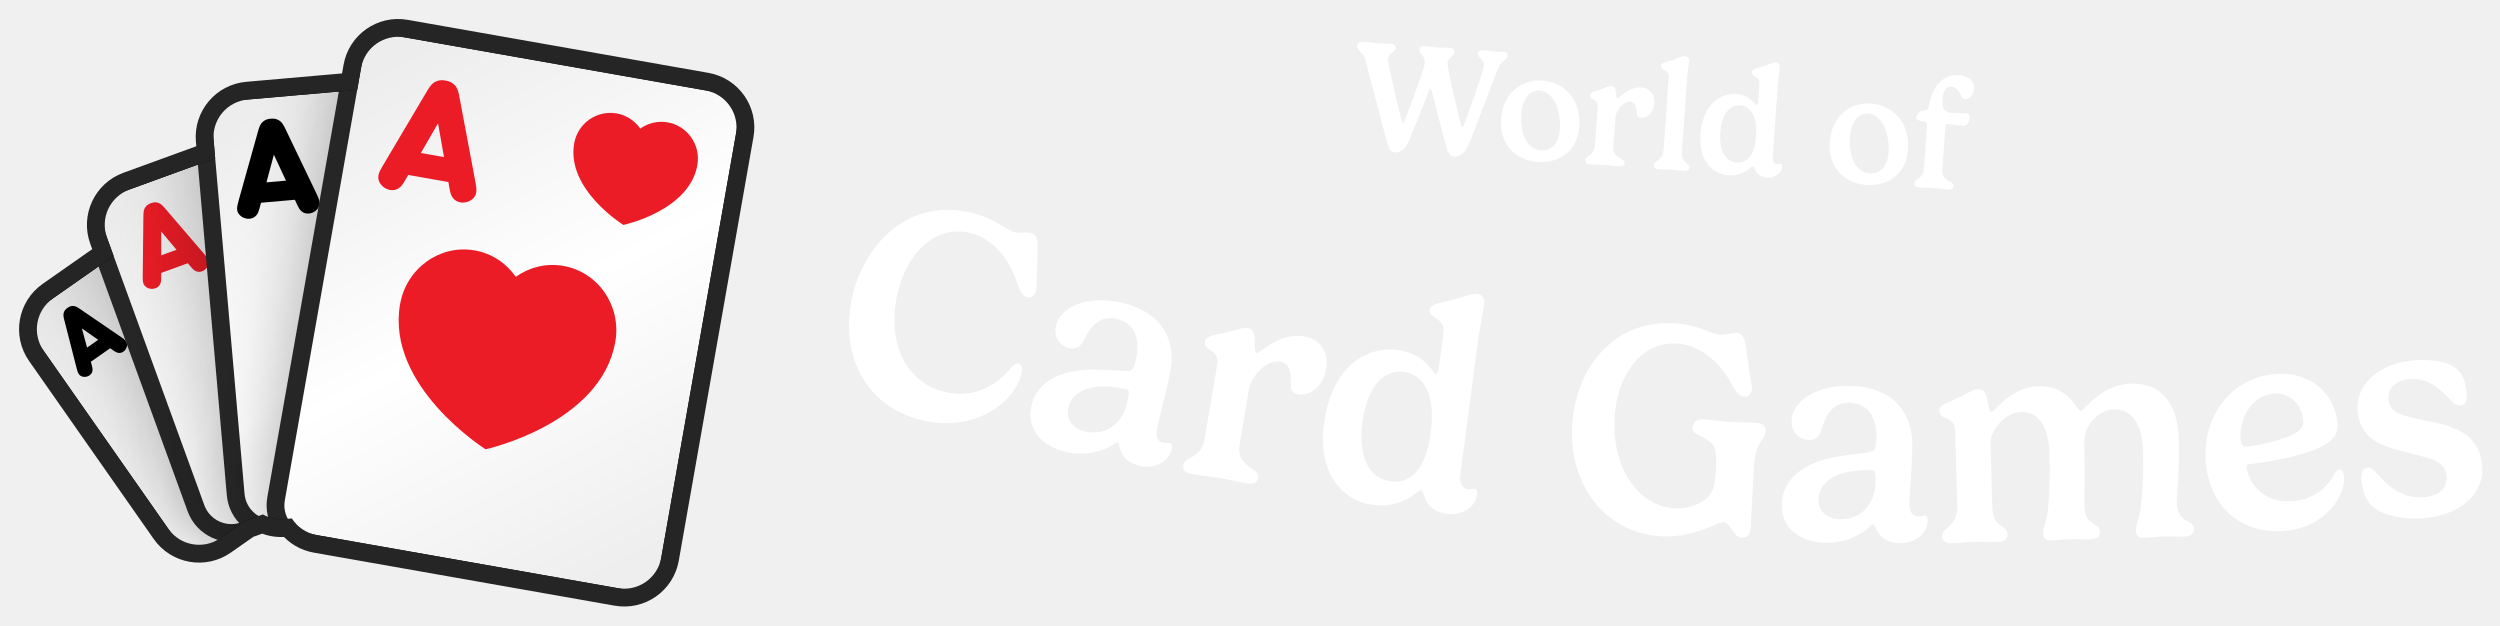
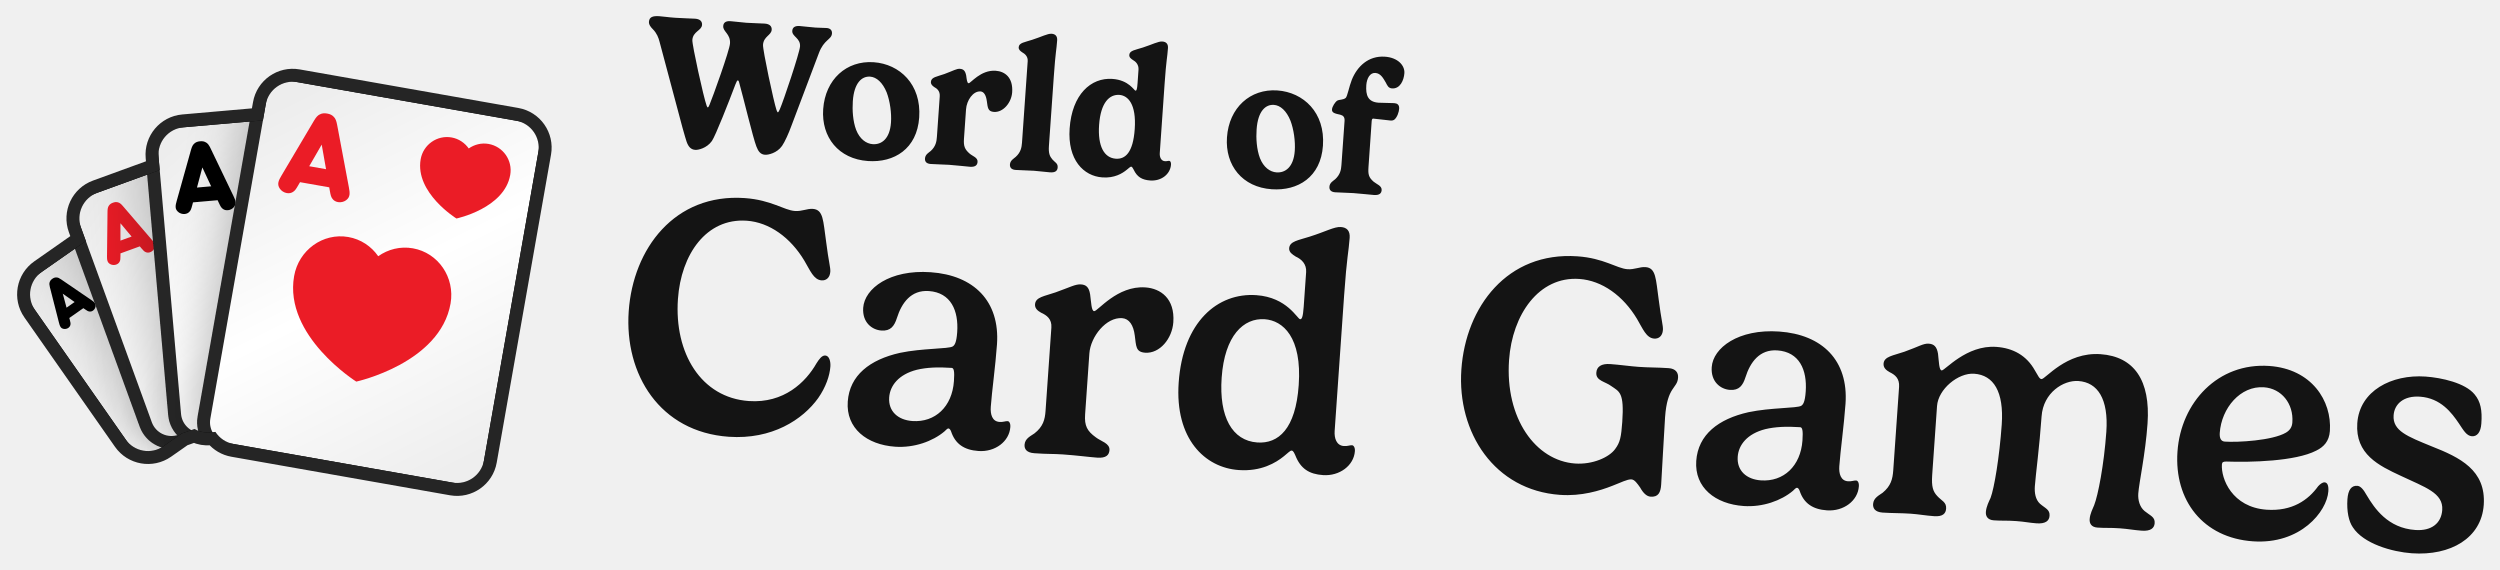
- <svg xmlns="http://www.w3.org/2000/svg" xmlns:xlink="http://www.w3.org/1999/xlink" viewBox="-5.92 -14.01 836.51 209.22" width="836.51" height="209.22">
+ <svg xmlns="http://www.w3.org/2000/svg" xmlns:xlink="http://www.w3.org/1999/xlink" viewBox="-3.76 -15.82 582.98 132.84" width="582.98" height="132.84">
  <defs>
    <rect id="path-1" x="0" y="0" width="5464" height="1280" />
    <rect id="path-3" x="0" y="0" width="1279.966" height="1280" />
    <path d="M654.667,7.381 L1041.451,230.691 C1067.755,245.877 1076.767,279.512 1061.581,305.816 L747.051,850.597 C731.865,876.902 698.23,885.914 671.926,870.727 L285.142,647.418 C271.344,639.451 262.304,626.408 259.019,612.01 L248.673,609.238 C237.588,606.268 228.207,600.115 221.247,592.027 L200.473,592.025 C198.498,592.025 196.547,591.921 194.626,591.718 L151.468,603.281 C122.13,611.142 91.974,593.731 84.112,564.393 L1.886,257.522 C-5.975,228.183 11.436,198.027 40.774,190.166 L145.477,162.11 L145.477,133.795 C145.477,103.422 170.1,78.799 200.473,78.799 L333.867,78.799 L340.716,53.24 C348.577,23.901 378.734,6.491 408.072,14.352 L563.147,55.903 L579.542,27.511 C594.728,1.207 628.363,-7.806 654.667,7.381 Z" id="path-5" />
    <filter x="-59.0%" y="-44.4%" width="218.0%" height="188.8%" filterUnits="objectBoundingBox" id="filter-7">
      <feOffset dx="0" dy="0" in="SourceAlpha" result="shadowOffsetOuter1" />
      <feGaussianBlur stdDeviation="64" in="shadowOffsetOuter1" result="shadowBlurOuter1" />
      <feColorMatrix values="0 0 0 0 0   0 0 0 0 0   0 0 0 0 0  0 0 0 0.32 0" type="matrix" in="shadowBlurOuter1" result="shadowMatrixOuter1" />
      <feMerge>
        <feMergeNode in="shadowMatrixOuter1" />
        <feMergeNode in="SourceGraphic" />
      </feMerge>
    </filter>
    <linearGradient x1="21.639%" y1="0%" x2="78.361%" y2="100%" id="linearGradient-8">
      <stop stop-color="#EDEDED" offset="0%" />
      <stop stop-color="#FFFFFF" offset="50.295%" />
      <stop stop-color="#EEEEEE" offset="100%" />
    </linearGradient>
    <filter x="-49.2%" y="-37.0%" width="198.3%" height="174.0%" filterUnits="objectBoundingBox" id="filter-9">
      <feOffset dx="0" dy="0" in="SourceAlpha" result="shadowOffsetOuter1" />
      <feGaussianBlur stdDeviation="64" in="shadowOffsetOuter1" result="shadowBlurOuter1" />
      <feColorMatrix values="0 0 0 0 0   0 0 0 0 0   0 0 0 0 0  0 0 0 0.32 0" type="matrix" in="shadowBlurOuter1" result="shadowMatrixOuter1" />
      <feMerge>
        <feMergeNode in="shadowMatrixOuter1" />
        <feMergeNode in="SourceGraphic" />
      </feMerge>
    </filter>
    <linearGradient x1="21.639%" y1="0%" x2="78.361%" y2="100%" id="linearGradient-10">
      <stop stop-color="#EDEDED" offset="0%" />
      <stop stop-color="#FFFFFF" offset="50.295%" />
      <stop stop-color="#EEEEEE" offset="100%" />
    </linearGradient>
    <filter x="-41.0%" y="-30.9%" width="181.9%" height="161.7%" filterUnits="objectBoundingBox" id="filter-11">
      <feOffset dx="0" dy="0" in="SourceAlpha" result="shadowOffsetOuter1" />
      <feGaussianBlur stdDeviation="64" in="shadowOffsetOuter1" result="shadowBlurOuter1" />
      <feColorMatrix values="0 0 0 0 0   0 0 0 0 0   0 0 0 0 0  0 0 0 0.32 0" type="matrix" in="shadowBlurOuter1" result="shadowMatrixOuter1" />
      <feMerge>
        <feMergeNode in="shadowMatrixOuter1" />
        <feMergeNode in="SourceGraphic" />
      </feMerge>
    </filter>
    <linearGradient x1="21.639%" y1="0%" x2="78.361%" y2="100%" id="linearGradient-12">
      <stop stop-color="#EDEDED" offset="0%" />
      <stop stop-color="#FFFFFF" offset="50.295%" />
      <stop stop-color="#EEEEEE" offset="100%" />
    </linearGradient>
    <filter x="-34.1%" y="-25.7%" width="168.3%" height="151.4%" filterUnits="objectBoundingBox" id="filter-13">
      <feOffset dx="0" dy="0" in="SourceAlpha" result="shadowOffsetOuter1" />
      <feGaussianBlur stdDeviation="64" in="shadowOffsetOuter1" result="shadowBlurOuter1" />
      <feColorMatrix values="0 0 0 0 0   0 0 0 0 0   0 0 0 0 0  0 0 0 0.32 0" type="matrix" in="shadowBlurOuter1" result="shadowMatrixOuter1" />
      <feMerge>
        <feMergeNode in="shadowMatrixOuter1" />
        <feMergeNode in="SourceGraphic" />
      </feMerge>
    </filter>
    <linearGradient x1="21.639%" y1="0%" x2="78.361%" y2="100%" id="linearGradient-14">
      <stop stop-color="#EDEDED" offset="0%" />
      <stop stop-color="#FFFFFF" offset="50.295%" />
      <stop stop-color="#EEEEEE" offset="100%" />
    </linearGradient>
  </defs>
-   <g transform="translate(-22.884,-54.434) scale(0.22884)">
+   <g transform="translate(-11.594,-23.478) scale(0.11594)">
    <mask id="mask-4" fill="white">
      <use xlink:href="#path-3" />
    </mask>
    <g id="Mask" />
    <g id="Group" stroke-width="1" fill-rule="evenodd" mask="url(#mask-4)">
      <g transform="translate(700.504, 678.0126) rotate(-20) translate(-700.504, -678.0126)translate(166.0272, 238.9585)">
        <g transform="translate(-0, -0)">
          <mask id="mask-6" fill="white">
            <use xlink:href="#path-5" />
          </mask>
          <path stroke="#252525" stroke-width="26" d="M661.167,-3.877 L1047.951,219.432 C1080.473,238.209 1091.616,279.794 1072.839,312.316 L758.31,857.097 C739.533,889.619 697.948,900.762 665.426,881.986 L278.642,658.676 C264.448,650.481 253.966,637.684 248.632,622.685 L245.308,621.795 C234.009,618.767 223.884,612.979 215.705,605.026 L200.473,605.025 C198.91,605.025 197.353,604.972 195.803,604.861 L154.833,615.838 C118.559,625.557 81.275,604.031 71.555,567.758 L-10.671,260.886 C-20.39,224.613 1.136,187.328 37.41,177.609 L132.477,152.135 L132.477,133.795 C132.477,96.242 162.92,65.799 200.473,65.799 L323.892,65.799 L328.159,49.875 C337.879,13.602 375.163,-7.925 411.436,1.795 L556.877,40.764 L568.283,21.011 C587.06,-11.511 628.645,-22.654 661.167,-3.877 Z" />
          <g mask="url(#mask-6)">
            <g transform="translate(-12.346, -20.1207)">
              <g id="small_spade_1" filter="url(#filter-7)" transform="translate(210.9129, 389.3938) rotate(-15) translate(-210.9129, -389.3938)translate(49.8576, 175.5497)">
                <rect id="Background" stroke="#252525" stroke-width="26" fill="url(#linearGradient-8)" x="-13" y="-13" width="348.11" height="453.688" rx="54.996" />
                <path d="M243.897,27.593 C243.897,27.593 294.439,46.921 294.501,83.212 C294.501,98.995 281.209,111.813 264.79,111.831 C259.556,111.836 254.629,110.478 250.35,108.157 L256.538,128.766 L231.229,128.766 L237.404,108.197 C233.153,110.517 228.26,111.881 223.047,111.892 C206.62,111.901 193.284,99.118 193.266,83.326 C193.205,47.045 243.897,27.593 243.897,27.593 Z" id="Spade-small" fill="#000000" />
                <path d="M24.778,103.856 L51.007,34.253 C52.733,29.769 54.044,27.838 56.046,26.251 C58.462,24.32 61.015,23.561 64.605,23.561 C68.194,23.561 70.748,24.32 73.164,26.251 C75.165,27.838 76.477,29.769 78.202,34.253 L104.431,103.856 C106.709,109.926 108.228,114.686 103.603,119.308 C101.463,121.446 98.219,122.895 94.906,122.895 C92.214,122.895 89.798,121.998 88.073,120.412 C86.002,118.549 85.105,116.687 83.31,111.72 L81.861,107.719 L47.349,107.719 L45.899,111.72 C44.105,116.687 43.207,118.549 41.137,120.412 C39.411,121.998 36.995,122.895 34.303,122.895 C30.99,122.895 27.746,121.446 25.606,119.308 C20.982,114.686 22.5,109.926 24.778,103.856 Z M74.544,87.576 L64.605,60.259 L54.665,87.576 L74.544,87.576 Z" id="A" fill="#000000" />
              </g>
              <g id="small_diamond_1" filter="url(#filter-9)" transform="translate(351.0898, 355.5329) rotate(-360) translate(-351.0898, -355.5329)translate(157.8235, 98.9199)">
                <rect id="Background" stroke="#252525" stroke-width="26" fill="url(#linearGradient-10)" x="-13" y="-13" width="412.533" height="539.226" rx="54.996" />
                <polygon id="Diamond-small" fill="#EB1B28" points="300.954 22.074 353.401 93.826 300.954 165.557 248.485 93.826" />
                <path d="M29.802,125.878 L61.277,42.355 C63.348,36.974 64.921,34.657 67.323,32.753 C70.222,30.435 73.287,29.524 77.594,29.524 C81.901,29.524 84.966,30.435 87.865,32.753 C90.267,34.657 91.841,36.974 93.911,42.355 L125.386,125.878 C128.119,133.163 129.942,138.875 124.392,144.421 C121.824,146.987 117.932,148.725 113.956,148.725 C110.725,148.725 107.826,147.649 105.756,145.745 C103.271,143.51 102.194,141.275 100.041,135.315 L98.301,130.514 L56.887,130.514 L55.148,135.315 C52.994,141.275 51.917,143.51 49.432,145.745 C47.362,147.649 44.463,148.725 41.232,148.725 C37.257,148.725 33.364,146.987 30.796,144.421 C25.247,138.875 27.069,133.163 29.802,125.878 Z M89.521,106.343 L77.594,73.562 L65.667,106.343 L89.521,106.343 Z" id="A" fill="#EB1B28" />
              </g>
              <g id="small_clover_1" filter="url(#filter-11)" transform="translate(511.6136, 377.7066) rotate(-345) translate(-511.6136, -377.7066)translate(279.6941, 69.771)">
                <rect id="Background" stroke="#252525" stroke-width="26" fill="url(#linearGradient-12)" x="-13" y="-13" width="489.839" height="641.871" rx="54.996" />
                <path d="M347.866,39.734 C367.599,39.734 383.595,55.536 383.595,75.06 C383.595,84.425 379.905,92.946 373.883,99.274 C378.307,97.333 383.203,96.253 388.353,96.253 C408.072,96.253 424.081,112.082 424.081,131.58 C424.081,151.104 408.072,166.919 388.353,166.919 C372.39,166.919 358.858,156.556 354.282,142.251 C354.334,142.684 354.408,143.092 354.506,143.474 C358.945,160.826 367.798,185.424 367.798,185.424 L328,185.424 C328,185.424 336.827,160.734 341.253,143.474 C341.354,143.079 341.428,142.656 341.479,142.206 C336.916,156.534 323.372,166.919 307.393,166.919 C287.646,166.919 271.677,151.104 271.677,131.58 C271.677,112.082 287.646,96.253 307.393,96.253 C312.539,96.253 317.432,97.331 321.855,99.271 C315.837,92.944 312.15,84.424 312.15,75.06 C312.15,55.536 328.133,39.734 347.866,39.734 Z" id="Clover-small" fill="#000000" />
                <path d="M28.576,146.475 L66.345,46.247 C68.83,39.79 70.719,37.009 73.601,34.724 C77.08,31.943 80.758,30.85 85.926,30.85 C91.095,30.85 94.772,31.943 98.251,34.724 C101.133,37.009 103.022,39.79 105.507,46.247 L143.276,146.475 C146.556,155.216 148.743,162.07 142.084,168.726 C139.003,171.805 134.331,173.891 129.56,173.891 C125.684,173.891 122.205,172.6 119.72,170.315 C116.738,167.633 115.446,164.951 112.862,157.799 L110.775,152.038 L61.078,152.038 L58.99,157.799 C56.406,164.951 55.114,167.633 52.132,170.315 C49.647,172.6 46.168,173.891 42.292,173.891 C37.521,173.891 32.85,171.805 29.768,168.726 C23.109,162.07 25.296,155.216 28.576,146.475 Z M100.239,123.032 L85.926,83.696 L71.613,123.032 L100.239,123.032 Z" id="A" fill="#000000" />
              </g>
              <g id="small_heart_1" filter="url(#filter-13)" transform="translate(675.6425, 459.1748) rotate(-330) translate(-675.6425, -459.1748)translate(397.3371, 89.6494)">
                <rect id="Background" stroke="#252525" stroke-width="26" fill="url(#linearGradient-14)" x="-13" y="-13" width="582.611" height="765.051" rx="54.996" />
                <path d="M341.635,288.824 C315.976,288.845 292.736,299.456 275.815,316.611 C258.851,299.507 235.579,288.948 209.909,288.989 C158.08,289.041 116.117,332.207 116.16,385.365 C116.309,507.485 276.113,572.616 276.113,572.616 C276.113,572.616 435.789,507.092 435.619,384.932 C435.544,331.774 393.497,288.752 341.635,288.824" id="Heart-big" fill="#EB1B28" />
                <path d="M417.458,71.521 C407.751,61.933 394.392,55.711 379.689,55.711 C350.027,55.745 325.983,79.908 326.015,109.677 C326.095,178.084 417.593,214.563 417.593,214.563 C417.593,214.563 508.981,177.883 508.901,109.459 C508.854,79.674 484.777,55.594 455.084,55.627 C440.412,55.627 427.165,61.899 417.458,71.521 Z" id="Heart-small" fill="#EB1B28" />
                <path d="M56.059,190.564 L101.383,70.289 C104.365,62.541 106.631,59.203 110.09,56.462 C114.264,53.124 118.677,51.813 124.88,51.813 C131.082,51.813 135.495,53.124 139.67,56.462 C143.129,59.203 145.395,62.541 148.377,70.289 L193.701,190.564 C197.637,201.054 200.261,209.278 192.269,217.265 C188.572,220.96 182.966,223.464 177.241,223.464 C172.589,223.464 168.415,221.914 165.433,219.172 C161.855,215.954 160.304,212.735 157.203,204.153 L154.698,197.239 L95.061,197.239 L92.556,204.153 C89.455,212.735 87.905,215.954 84.327,219.172 C81.345,221.914 77.17,223.464 72.518,223.464 C66.793,223.464 61.187,220.96 57.49,217.265 C49.499,209.278 52.123,201.054 56.059,190.564 Z M142.055,162.432 L124.88,115.228 L107.704,162.432 L142.055,162.432 Z" id="A" fill="#EB1B28" />
              </g>
            </g>
          </g>
        </g>
      </g>
    </g>
  </g>
-   <path fill="#ffffff" d="M472.1 16.61C472.35 15.97 472.59 15.6 472.72 15.61C472.84 15.62 472.99 15.84 473.09 16.23C474.06 19.87 477.7 34.46 478.48 36.47C478.94 37.63 479.47 38.34 480.5 38.41C481.15 38.46 483.21 38.08 484.43 36.34C485.09 35.4 486.02 33.35 486.66 31.57L495.12 9.41C496.37 6.08 498.39 6.22 498.5 4.62C498.56 3.86 498.1 3.36 497.19 3.3C496.31 3.24 495.16 3.26 494.25 3.2C493.27 3.13 491.23 2.86 490.37 2.8C489.1 2.71 488.64 3.25 488.6 3.95C488.49 5.48 490.8 5.64 490.64 7.87C490.52 9.58 484.86 25.63 483.91 27.78C483.66 28.29 483.48 28.64 483.35 28.63C483.27 28.62 483.18 28.43 483.05 28.09C482.4 26.22 478.31 8.6 478.41 7.17C478.56 5.05 480.63 4.9 480.73 3.5C480.8 2.52 480.1 2.08 478.98 2C477.84 1.92 476.43 1.95 474.64 1.83C473.68 1.76 471.62 1.48 470.71 1.42C469.52 1.34 469.04 1.88 468.99 2.58C468.88 4.08 470.99 4.49 470.81 7.14C470.67 9.11 464.78 24.67 464.03 26.44C463.91 26.75 463.69 27.25 463.51 27.24C463.41 27.23 463.29 27.02 463.23 26.8C462.53 24.83 458.41 7.05 458.5 5.75C458.64 3.63 460.97 3.58 461.07 2.13C461.13 1.3 460.62 0.72 459.4 0.63C458.23 0.55 456.44 0.55 454.54 0.42C452.7 0.29 451.75 0.09 450.71 0.02C449.08 -0.09 448.28 0.22 448.2 1.33C448.14 2.08 448.72 2.75 449.14 3.12C450.17 4.08 450.69 5.18 451 6.35L457.72 31.81C458.11 33.22 458.65 34.93 458.71 35.09C459.1 36.21 459.68 36.96 460.74 37.03C461.36 37.07 463.34 36.69 464.56 34.95C465.57 33.48 470.62 20.57 472.1 16.61ZM509.31 16.29C511.44 16.44 513.49 18.02 514.79 21.03C515.75 23.34 516.23 26.52 516.04 29.25C515.67 34.54 512.75 36.52 509.71 36.31C507.58 36.16 505.33 34.83 504.08 31.82C503.1 29.41 502.97 26.43 503.13 24.17C503.53 18.49 506.28 16.08 509.31 16.29ZM496.34 25.84C495.8 33.62 500.54 39.6 508.56 40.16C515.71 40.67 521.93 36.77 522.53 28.14C523.17 19.03 517.2 13.43 510.12 12.93C502.7 12.42 496.91 17.69 496.34 25.84ZM539.65 20.03C540.77 20.11 541.42 21.12 541.63 22.72C541.85 24.35 541.73 25.28 543.24 25.39C545.49 25.55 547.43 23.21 547.61 20.66C547.86 16.98 545.63 15.42 543.27 15.25C538.88 14.95 535.87 18.98 535.32 18.94C534.88 18.91 534.87 17.58 534.69 16.35C534.51 15.21 534.07 14.84 533.27 14.79C532.41 14.73 531.54 15.24 529.32 16.02C527.59 16.63 526.22 16.74 526.14 17.89C526.1 18.51 526.54 18.88 527.07 19.18C527.95 19.58 528.77 20.15 528.68 21.5L527.77 34.45C527.68 35.77 527.4 36.87 526.04 37.92C525.52 38.3 524.58 38.68 524.52 39.67C524.47 40.31 524.79 40.91 526.04 41C528.19 41.15 528.87 41.06 530.48 41.18C532.69 41.33 534.42 41.58 535.79 41.68C537.19 41.78 537.64 41.26 537.7 40.51C537.77 39.45 536.36 39.14 535.59 38.54C534.23 37.56 533.79 36.74 533.91 34.95L534.58 25.51C534.76 22.89 537.19 19.86 539.65 20.03ZM559.21 6.46C559.28 5.37 558.77 4.84 557.84 4.78C556.83 4.71 555.52 5.5 553.02 6.29C551.28 6.85 549.94 6.99 549.87 8.08C549.83 8.7 550.32 9.05 550.85 9.37C551.73 9.77 552.52 10.43 552.44 11.62L550.73 36.05C550.63 37.37 550.35 38.47 549 39.53C548.48 39.91 547.54 40.28 547.47 41.27C547.42 41.92 547.75 42.51 548.99 42.6C550.65 42.72 551.88 42.67 553.44 42.78C554.71 42.87 556.28 43.11 557.42 43.19C558.82 43.29 559.28 42.77 559.33 42.02C559.4 41.01 558.55 40.79 557.87 40.07C557.14 39.34 556.73 38.58 556.85 36.79L558.35 15.37C558.78 9.3 559.06 8.64 559.21 6.46ZM575.24 40.35C571.35 40.07 569.29 36.38 569.71 30.29C570.17 23.73 573.13 20.99 576.39 21.22C579.22 21.41 582.2 23.99 581.67 31.44C581.2 38.26 578.51 40.57 575.24 40.35ZM585.44 45.41C588.01 45.59 590.24 43.92 590.39 41.69C590.43 41.09 590.17 40.79 589.96 40.78C589.57 40.75 589.32 40.94 588.68 40.89C587.53 40.81 587.17 39.69 587.25 38.55L588.72 17.49C589.15 11.42 589.43 10.76 589.58 8.59C589.66 7.5 589.15 6.97 588.21 6.9C587.2 6.83 585.84 7.62 583.34 8.41C581.6 8.97 580.26 9.11 580.19 10.2C580.15 10.82 580.69 11.17 581.22 11.49C582.1 11.89 582.91 12.65 582.82 13.9L582.45 19.29C582.33 20.9 582.15 21.23 581.89 21.21C581.45 21.18 579.89 17.81 575.09 17.48C569.1 17.06 563.7 21.61 563.04 31.05C562.43 39.76 567.09 44.26 572.36 44.63C575.86 44.87 578.12 43.49 579.36 42.48C580 41.98 580.34 41.59 580.57 41.6C580.83 41.62 580.96 41.97 581.15 42.35C581.96 44.44 583.31 45.26 585.44 45.41ZM619.28 23.98C621.41 24.13 623.46 25.71 624.77 28.72C625.72 31.03 626.21 34.21 626.01 36.94C625.64 42.23 622.72 44.21 619.68 44C617.56 43.85 615.3 42.52 614.05 39.51C613.08 37.1 612.95 34.12 613.1 31.86C613.5 26.18 616.25 23.77 619.28 23.98ZM606.31 33.53C605.77 41.31 610.51 47.29 618.53 47.85C625.69 48.36 631.9 44.46 632.5 35.83C633.14 26.72 627.17 21.12 620.09 20.62C612.67 20.11 606.88 25.38 606.31 33.53ZM645.03 28.1C645.07 27.53 645.31 27.47 645.47 27.48C646.35 27.54 650.48 28.07 651.11 28.11C651.49 28.14 651.81 28.05 652.04 27.86C652.68 27.28 653.1 26.09 653.15 25.31C653.22 24.32 652.7 23.95 651.87 23.89C651.2 23.84 647.81 23.81 646.88 23.75C644.46 23.58 643.81 22.05 644.03 18.94C644.2 16.55 645.31 14.85 647.07 14.98C648.6 15.09 649.33 16.26 650.02 17.5C650.44 18.29 650.59 19.13 651.57 19.2C653.49 19.34 654.5 17.27 654.63 15.38C654.77 13.4 652.85 11.34 649.48 11.11C645.12 10.8 642.05 13.77 640.6 17.39C639.83 19.35 639.49 22.01 639.06 22.55C638.42 23.21 637.34 22.98 636.64 23.24C636.15 23.52 635.3 24.53 635.25 25.31C635.18 26.21 636.09 26.33 637.84 26.66C638.58 26.84 638.92 27.26 638.86 28.11L637.87 42.14C637.78 43.47 637.5 44.57 636.15 45.62C635.62 46 634.69 46.38 634.62 47.36C634.57 48.01 634.89 48.61 636.14 48.7C637.77 48.81 639.11 48.77 640.58 48.88C642.79 49.03 644.41 49.27 645.81 49.37C647.21 49.47 647.67 48.95 647.72 48.2C647.79 47.14 646.39 46.78 645.59 46.2C644.26 45.2 643.89 44.44 644.02 42.65Z" />
-   <path fill="#ffffff" d="M279.47 84.43C274.87 102.81 282.34 121.54 302.33 126.55C314.89 129.69 324.99 125.37 330.66 119.83C333.41 117.06 335.18 113.9 335.86 111.18C336.2 109.83 336.14 108.01 334.93 107.7C333.96 107.46 332.94 108.44 331.95 109.53C327.81 114.53 320.29 119.65 310.1 117.1C296.23 113.63 290.64 99.13 294.57 83.42C297.82 70.47 307.13 61.05 318.87 63.99C325.47 65.64 330.87 71.22 333.73 78.74C334.94 81.93 335.45 84.84 337.78 85.43C339.04 85.74 340.33 85.14 340.78 83.34C341.09 82.08 340.8 80.36 341.12 74.15C341.32 68.01 342.03 64.74 338.93 63.96C337.23 63.54 335.58 64.16 333.54 63.65C330.39 62.86 327.19 59.17 319.48 57.24C299.11 52.13 284.02 66.29 279.47 84.43ZM371.36 120.28C369.82 127.77 364.14 131.81 357.48 130.44C353.27 129.58 350.71 126.6 351.55 122.54C352.26 119.06 355.27 116.1 360.81 115.46C363.78 115.15 367.15 115.43 371.21 116.27C371.85 116.4 371.96 117.34 371.36 120.28ZM356.52 109.78C347.32 110.59 340.71 114.44 339.13 122.13C337.52 129.97 343.09 135.65 351.36 137.35C356.95 138.5 362.72 137.24 366.54 134.8C367.01 134.49 367.52 133.99 367.86 134.06C368.21 134.13 368.42 134.58 368.53 135.06C369.26 138.94 371.68 141.07 375.84 141.92C380.74 142.93 385.36 140.31 386.23 136.09C386.46 134.97 386.08 134.33 385.69 134.25C384.96 134.1 384.38 134.39 383.21 134.15C381.05 133.7 380.79 131.51 381.23 129.35C382.15 124.89 384.24 117.46 385.55 111.09C388.15 98.41 381.41 89.73 368.78 87.13C356.78 84.66 348.56 89.36 347.41 94.99C346.52 99.3 349.15 101.88 351.9 102.45C354.59 103 355.89 101.63 356.97 99.35C358.98 95.07 362.25 91.56 367.49 92.63C373.96 93.96 375.55 99.6 374.26 105.92C373.62 109 372.97 109.69 372.35 109.97C371.01 110.56 363.26 109.27 356.52 109.78ZM422.67 107C424.79 107.36 425.86 109.41 425.95 112.52C426.07 115.68 425.67 117.44 428.53 117.93C432.82 118.65 436.97 114.53 437.78 109.7C438.96 102.7 434.98 99.29 430.49 98.53C422.16 97.12 415.63 104.29 414.59 104.11C413.75 103.97 413.98 101.42 413.88 99.02C413.74 96.82 412.96 96.03 411.43 95.77C409.81 95.49 408.05 96.31 403.66 97.4C400.22 98.24 397.59 98.2 397.22 100.37C397.02 101.55 397.8 102.34 398.75 103.01C400.37 103.94 401.83 105.2 401.4 107.76L397.24 132.37C396.82 134.88 396.06 136.93 393.28 138.7C392.21 139.33 390.35 139.87 390.03 141.75C389.82 142.98 390.33 144.18 392.69 144.58C396.79 145.27 398.11 145.24 401.17 145.76C405.36 146.46 408.62 147.27 411.23 147.71C413.89 148.16 414.86 147.26 415.1 145.83C415.44 143.81 412.8 142.95 411.44 141.66C409.01 139.53 408.33 137.89 408.9 134.49L411.93 116.54C412.77 111.56 417.99 106.21 422.67 107ZM459.42 147.02C451.99 146.04 448.47 138.71 450 127.06C451.66 114.52 457.65 109.61 463.89 110.44C469.3 111.15 474.7 116.45 472.83 130.68C471.11 143.72 465.67 147.84 459.42 147.02ZM478.41 157.94C483.32 158.59 487.79 155.65 488.35 151.39C488.5 150.25 488.03 149.63 487.63 149.58C486.89 149.48 486.39 149.82 485.15 149.65C482.97 149.37 482.4 147.17 482.69 144.99L488 104.74C489.53 93.14 490.14 91.91 490.69 87.75C490.96 85.66 490.05 84.58 488.26 84.35C486.33 84.09 483.63 85.45 478.73 86.67C475.34 87.54 472.75 87.65 472.47 89.73C472.32 90.92 473.33 91.66 474.3 92.34C475.95 93.22 477.41 94.77 477.09 97.15L475.74 107.46C475.33 110.53 474.95 111.14 474.45 111.07C473.61 110.96 471.01 104.31 461.83 103.11C450.38 101.6 439.48 109.69 437.1 127.73C434.91 144.39 443.33 153.57 453.39 154.9C460.09 155.78 464.59 153.4 467.09 151.61C468.37 150.72 469.07 150 469.51 150.06C470.01 150.13 470.22 150.81 470.53 151.56C471.85 155.67 474.35 157.41 478.41 157.94ZM549.69 165.42C556.08 165.85 561.55 164.17 565.31 162.67C567.88 161.69 569.76 160.66 571 160.74C571.95 160.81 572.77 162.02 573.6 163.17C574.58 164.94 575.62 165.82 576.72 165.89C579.02 166.04 579.71 164.64 579.87 162.29C580.08 159.25 580.63 147.26 580.97 142.17C581.6 132.84 584.6 133.7 584.83 130.35C584.93 128.81 584.06 127.65 582.01 127.51C578.57 127.28 576.21 127.37 573.06 127.16C570.77 127 567.19 126.51 564.6 126.34C561.91 126.15 560.54 127.12 560.42 128.91C560.25 131.36 563.1 131.55 564.91 132.92C567.35 134.59 568.79 134.79 568.2 143.57C567.9 148.06 567.59 149.69 566.1 151.69C564.33 154.18 559.37 156.4 554.18 156.05C542.41 155.26 533.18 142.66 534.36 125.2C535.27 111.63 543.21 100.14 555.28 100.95C562.07 101.41 568.38 105.94 572.52 112.84C574.28 115.76 575.3 118.54 577.69 118.7C578.99 118.79 580.15 117.96 580.27 116.12C580.36 114.82 579.77 113.17 578.98 107.01C578.09 100.93 578.21 97.59 575.02 97.37C573.27 97.25 571.76 98.15 569.66 98.01C566.42 97.79 562.62 94.73 554.69 94.2C533.73 92.79 521.39 109.4 520.13 128.05C518.86 146.96 530.14 164.11 549.69 165.42ZM621.64 147.24C621.47 154.89 616.61 159.88 609.81 159.73C605.51 159.63 602.46 157.16 602.56 153.01C602.64 149.46 605.07 146.02 610.41 144.39C613.28 143.55 616.63 143.23 620.78 143.32C621.43 143.34 621.71 144.25 621.64 147.24ZM605.16 139.57C596.26 142.02 590.44 146.99 590.26 154.83C590.08 162.83 596.58 167.43 605.03 167.62C610.73 167.75 616.18 165.48 619.5 162.4C619.91 162.01 620.32 161.42 620.67 161.43C621.02 161.43 621.31 161.84 621.5 162.3C622.92 165.98 625.68 167.64 629.93 167.74C634.93 167.85 639.01 164.44 639.11 160.14C639.13 158.99 638.65 158.43 638.25 158.42C637.5 158.41 636.99 158.8 635.79 158.77C633.59 158.72 632.94 156.6 632.99 154.4C633.09 149.86 633.81 142.17 633.96 135.67C634.25 122.72 626.07 115.39 613.17 115.09C600.93 114.82 593.69 120.9 593.55 126.65C593.45 131.05 596.51 133.12 599.31 133.18C602.06 133.25 603.09 131.67 603.75 129.23C604.95 124.66 607.55 120.62 612.89 120.74C619.49 120.89 622.07 126.15 621.93 132.6C621.86 135.75 621.34 136.54 620.78 136.92C619.56 137.74 611.7 137.87 605.16 139.57ZM690.37 123.48C689.72 123.5 689.24 122.56 688.15 121.09C685.23 116.87 680.98 115.09 675.98 115.23C667.03 115.49 661.41 123.8 660.46 123.82C659.66 123.85 659.39 121.3 658.88 118.97C658.32 116.83 657.35 116.21 655.85 116.25C654.2 116.3 652.93 117.43 648.83 119.35C645.62 120.84 642.94 121.32 643 123.52C643.03 124.81 644.1 125.44 645.06 125.86C646.68 126.46 648.21 127.37 648.28 129.97L648.98 154.91C649.06 157.46 648.77 159.62 646.48 161.88C645.6 162.71 643.93 163.61 643.98 165.5C644.01 166.75 644.75 167.83 647.04 167.77C650.14 167.68 652.59 167.36 655.43 167.28C657.88 167.21 659.89 167.41 662.49 167.33C665.09 167.26 665.86 166.19 665.82 164.74C665.76 162.79 664.2 162.53 662.82 161.27C661.38 160.01 660.79 158.63 660.7 155.18L660.11 134.54C659.97 129.49 665.42 123.98 670.22 123.85C676.02 123.69 679.6 128.29 679.87 138.13C680.15 147.93 679.51 157.3 678.7 160.28C678.37 161.24 677.67 162.96 677.72 164.55C677.75 165.8 678.43 166.89 680.33 166.83C682.83 166.76 683.92 166.48 686.97 166.4C689.52 166.32 690.88 166.54 693.13 166.47C695.78 166.4 696.8 165.37 696.75 163.87C696.7 161.97 695.24 161.76 693.56 160.56C692.08 159.45 691.57 157.46 691.52 155.51C691.42 152.21 691.74 143.75 691.48 134.56C691.28 127.41 696.96 123.1 701.36 122.97C707.15 122.81 710.88 127.41 711.16 137.25C711.44 147.05 710.55 156.43 709.68 159.4C709.41 160.36 708.71 162.08 708.75 163.68C708.79 164.93 709.47 166.01 711.32 165.96C713.87 165.89 714.96 165.61 718.01 165.52C720.51 165.45 722.36 165.65 724.56 165.59C727.21 165.51 728.23 164.48 728.19 162.98C728.14 161.08 726.63 160.88 724.85 159.68C723.27 158.62 722.51 156.59 722.46 154.64C722.36 151.34 723.42 142.76 723.16 133.56C722.8 120.72 717.26 114.07 707.17 114.36C696.87 114.65 691.52 123.45 690.37 123.48ZM764.76 126.78C764.87 128.17 764.4 129.21 763.31 130.1C759.68 133.04 749.47 135.15 745.68 135.44C744.48 135.54 743.91 134.63 743.79 133.08C743.21 125.7 747.79 118.22 754.82 117.67C760.05 117.27 764.32 121.19 764.76 126.78ZM773.01 134.11C775.1 132.69 776.46 130.78 776.22 127.69C775.51 118.66 768.08 110.17 755.46 111.15C740.16 112.35 730.98 125.81 732.13 140.46C733.27 155.12 743.56 164.8 758.31 163.64C772.52 162.53 778.89 151.6 778.42 145.57C778.28 143.78 777.72 143.02 776.92 143.08C776.32 143.13 775.67 143.78 775.18 144.52C772.87 149.01 768.62 153.11 761 153.7C750.68 154.51 746.14 146.54 745.81 142.3C745.76 141.6 746.09 141.38 747.03 141.25C754.24 140.44 767.36 138.16 773.01 134.11ZM800.53 106.69C790.44 107.83 781.93 114.43 783.02 124.07C784.07 133.31 791.7 135.36 798.59 137.15C806.43 139.23 812.08 139.85 812.66 144.96C813.11 148.89 810.66 151.73 805.84 152.28C797.65 153.21 792.69 148.13 789.69 144.7C788.52 143.32 787.46 142.33 786.41 142.45C784.67 142.65 783.94 144.14 784.25 146.92C784.66 150.5 785.84 153.38 787.37 154.87C791.37 159.1 800.17 159.96 806.08 159.29C817.61 157.99 825.68 151.09 824.57 141.2C823.39 130.82 814.93 128.55 806.13 126.83C798.45 125.24 793.78 124.41 793.26 119.79C792.87 116.36 795.2 113.43 799.97 112.89C806.18 112.18 810.18 115.91 812.85 118.62C814.5 120.3 815.73 121.87 817.37 121.68C818.91 121.51 819.76 120.06 819.46 117.42C819.02 113.55 818.08 111.04 815.86 109.23C812.53 106.43 805.4 106.13 800.53 106.69Z" />
+   <path fill="#141414" d="M167.73 3.87C167.95 3.27 168.15 2.91 168.3 2.92C168.41 2.93 168.55 3.11 168.63 3.52C169.55 6.76 171.84 16.35 172.62 18.33C173.06 19.48 173.58 20.2 174.65 20.27C175.31 20.32 177.4 19.92 178.61 18.2C179.25 17.28 180.16 15.26 180.78 13.55L187.18 -3.39C188.38 -6.66 190.15 -6.54 190.25 -8.02C190.3 -8.76 189.85 -9.23 189 -9.29C188.13 -9.35 187.27 -9.32 186.4 -9.39C185.44 -9.45 183.57 -9.69 182.72 -9.75C181.47 -9.84 181.04 -9.32 180.99 -8.62C180.9 -7.29 182.94 -6.95 182.8 -4.99C182.69 -3.46 178.95 7.7 178.09 9.66C177.89 10.1 177.74 10.38 177.63 10.37C177.54 10.37 177.44 10.18 177.31 9.82C176.68 7.98 174.08 -4.19 174.17 -5.37C174.3 -7.34 176.1 -7.58 176.19 -8.87C176.25 -9.77 175.63 -10.25 174.53 -10.32C173.4 -10.4 172.04 -10.39 170.29 -10.51C169.33 -10.58 167.46 -10.82 166.59 -10.88C165.37 -10.97 164.94 -10.45 164.89 -9.75C164.8 -8.42 166.63 -7.92 166.47 -5.67C166.35 -4.01 162.43 6.88 161.7 8.6C161.59 8.9 161.41 9.24 161.28 9.23C161.2 9.22 161.08 9.02 161.01 8.79C160.31 6.88 157.61 -5.37 157.69 -6.5C157.83 -8.51 159.86 -8.68 159.95 -10.01C160.01 -10.81 159.5 -11.38 158.34 -11.46C157.19 -11.54 155.61 -11.54 153.8 -11.67C151.96 -11.79 151.06 -11.97 150.01 -12.04C148.44 -12.15 147.65 -11.85 147.57 -10.74C147.52 -10.04 148.07 -9.41 148.48 -9.01C149.42 -8.05 149.81 -7.01 150.05 -6.05L155.4 13.99C155.78 15.44 156.29 17.01 156.34 17.19C156.74 18.34 157.31 19.06 158.38 19.13C159.01 19.18 161.03 18.77 162.25 17.06C163.08 15.87 166.22 7.89 167.73 3.87ZM199.15 2.05C200.63 2.16 202.06 3.4 203.01 5.74C203.77 7.75 204.17 10.54 204.01 12.76C203.74 16.61 201.77 17.94 199.76 17.8C198.21 17.69 196.73 16.6 195.89 14.48C195.11 12.43 194.97 9.81 195.11 7.78C195.41 3.44 197.25 1.92 199.15 2.05ZM188.2 9.62C187.74 16.19 191.8 21.25 198.63 21.73C204.76 22.16 210.08 18.89 210.59 11.58C211.13 3.83 206.02 -0.89 199.98 -1.31C193.63 -1.75 188.69 2.7 188.2 9.62ZM224.89 5.5C225.66 5.55 226.17 6.35 226.36 7.75C226.58 9.28 226.58 10.18 228.02 10.28C230.18 10.43 232.1 8.11 232.27 5.71C232.51 2.24 230.57 0.83 228.43 0.68C224.92 0.43 222.59 3.63 222.11 3.59C221.74 3.57 221.67 2.66 221.55 1.8C221.33 0.67 220.89 0.28 220.09 0.23C219.32 0.17 218.7 0.61 216.47 1.44C214.76 2.05 213.39 2.15 213.32 3.26C213.28 3.85 213.65 4.16 214.09 4.48C214.72 4.81 215.47 5.39 215.38 6.65L214.72 16.08C214.65 17.19 214.44 18.32 213.29 19.38C212.84 19.76 212 20.19 211.94 21.13C211.89 21.78 212.2 22.35 213.27 22.42C215.13 22.55 216.05 22.51 217.53 22.61C219.69 22.76 221.17 22.98 222.44 23.07C223.72 23.16 224.15 22.66 224.2 21.92C224.27 20.91 223.05 20.61 222.36 20.01C221.21 19.01 220.91 18.27 221.03 16.54L221.51 9.69C221.66 7.57 223.15 5.38 224.89 5.5ZM242.76 -6.41C242.83 -7.41 242.32 -7.89 241.47 -7.95C240.51 -8.01 239.16 -7.25 236.96 -6.55C235.23 -5.97 233.87 -5.87 233.79 -4.82C233.75 -4.23 234.17 -3.92 234.61 -3.62C235.24 -3.27 235.97 -2.65 235.89 -1.56L234.56 17.47C234.48 18.58 234.27 19.7 233.1 20.76C232.68 21.15 231.82 21.57 231.75 22.51C231.7 23.17 232.02 23.74 233.08 23.81C234.66 23.92 235.91 23.9 237.35 24C238.48 24.08 239.98 24.29 241.11 24.37C242.38 24.46 242.83 23.97 242.88 23.22C242.95 22.24 242.22 22.04 241.63 21.34C241.03 20.62 240.72 19.94 240.84 18.21L241.99 1.85C242.39 -3.85 242.6 -4.1 242.76 -6.41ZM256.44 21.19C253.74 21 252.19 18.33 252.54 13.31C252.91 8.07 254.97 6.15 257.27 6.31C259.25 6.45 261.26 8.41 260.85 14.28C260.47 19.76 258.65 21.34 256.44 21.19ZM264.49 26.27C267 26.44 269.15 24.84 269.31 22.55C269.34 22.05 269.15 21.71 268.91 21.69C268.6 21.67 268.35 21.8 267.89 21.77C266.93 21.7 266.63 20.72 266.69 19.87L267.82 3.65C268.22 -2.04 268.44 -2.29 268.6 -4.6C268.67 -5.61 268.15 -6.08 267.3 -6.14C266.34 -6.21 264.95 -5.45 262.78 -4.75C261.02 -4.17 259.66 -4.07 259.58 -3.02C259.54 -2.43 260 -2.11 260.44 -1.82C261.08 -1.47 261.82 -0.74 261.73 0.44L261.51 3.59C261.41 5.05 261.26 5.34 261.04 5.33C260.69 5.3 259.5 2.85 255.64 2.58C250.64 2.23 246.22 6.2 245.67 14.14C245.15 21.47 248.93 25.25 253.31 25.55C256.15 25.75 257.96 24.61 258.98 23.78C259.52 23.36 259.82 23.03 260.02 23.04C260.28 23.06 260.39 23.42 260.61 23.76C261.41 25.44 262.52 26.13 264.49 26.27ZM293.31 8.64C294.79 8.74 296.22 9.98 297.17 12.33C297.93 14.33 298.33 17.12 298.17 19.35C297.9 23.19 295.92 24.52 293.92 24.38C292.37 24.27 290.89 23.18 290.05 21.06C289.27 19.01 289.12 16.39 289.27 14.36C289.57 10.02 291.41 8.5 293.31 8.64ZM282.36 16.2C281.9 22.77 285.96 27.84 292.79 28.31C298.92 28.74 304.23 25.47 304.74 18.16C305.29 10.42 300.18 5.7 294.13 5.27C287.78 4.83 282.84 9.29 282.36 16.2ZM316.11 12.36C316.15 11.88 316.35 11.83 316.48 11.84C317.22 11.89 320 12.26 320.53 12.29C320.94 12.32 321.23 12.21 321.42 12.05C322.07 11.5 322.46 10.28 322.51 9.56C322.58 8.56 322.03 8.28 321.34 8.23C320.77 8.19 318.49 8.18 317.7 8.13C315.22 7.95 314.69 6.38 314.85 4.03C314.97 2.43 315.72 1.1 316.96 1.19C318.2 1.28 318.78 2.39 319.39 3.42C319.74 4.08 319.96 4.73 320.85 4.8C322.75 4.93 323.62 2.86 323.73 1.25C323.86 -0.52 322.25 -2.39 319.2 -2.6C315.31 -2.87 312.72 -0.29 311.48 2.76C310.84 4.36 310.44 6.68 310.04 7.02C309.44 7.51 308.59 7.36 308.07 7.65C307.58 7.97 306.9 9.02 306.85 9.69C306.79 10.5 307.55 10.66 308.78 10.93C309.47 11.11 309.84 11.48 309.78 12.38L309.05 22.68C308.98 23.79 308.75 24.91 307.6 25.97C307.15 26.36 306.31 26.78 306.25 27.72C306.2 28.37 306.51 28.94 307.58 29.02C309.13 29.13 310.43 29.11 311.84 29.21C314.03 29.36 315.39 29.57 316.64 29.65C317.92 29.74 318.38 29.25 318.43 28.51C318.5 27.5 317.25 27.13 316.57 26.56C315.41 25.55 315.24 24.86 315.36 23.14Z" />
+   <path fill="#141414" d="M142.85 56.75C141.82 71.52 150.12 84.9 166.18 86.03C176.27 86.73 183.45 82.03 187.05 76.99C188.79 74.49 189.73 71.81 189.88 69.63C189.95 68.54 189.66 67.15 188.69 67.08C187.91 67.03 187.26 67.92 186.64 68.9C184.14 73.3 179.05 78.27 170.87 77.7C159.73 76.92 153.44 66.54 154.33 53.91C155.05 43.51 160.94 34.99 170.37 35.65C175.67 36.02 180.59 39.58 183.81 44.97C185.18 47.26 185.97 49.43 187.84 49.56C188.85 49.63 189.76 48.99 189.86 47.55C189.93 46.53 189.47 45.25 188.87 40.43C188.18 35.68 188.28 33.07 185.79 32.89C184.43 32.8 183.24 33.5 181.61 33.38C179.07 33.21 176.11 30.81 169.91 30.37C153.55 29.23 143.87 42.18 142.85 56.75ZM218.69 73.06C218.28 79.02 214.3 82.73 209 82.36C205.65 82.13 203.36 80.09 203.59 76.86C203.78 74.09 205.8 71.49 210.03 70.41C212.3 69.87 214.93 69.74 218.16 69.97C218.67 70 218.86 70.72 218.69 73.06ZM206.11 66.46C199.07 68.04 194.35 71.71 193.93 77.83C193.49 84.06 198.39 87.89 204.98 88.35C209.42 88.66 213.76 87.08 216.46 84.8C216.79 84.51 217.14 84.07 217.41 84.09C217.68 84.11 217.9 84.44 218.03 84.8C219 87.72 221.09 89.12 224.41 89.35C228.3 89.63 231.61 87.12 231.84 83.77C231.91 82.87 231.55 82.41 231.24 82.39C230.65 82.35 230.24 82.64 229.3 82.57C227.59 82.45 227.16 80.78 227.28 79.06C227.53 75.52 228.37 69.54 228.73 64.48C229.43 54.39 223.32 48.36 213.26 47.66C203.72 46.99 197.84 51.47 197.53 55.95C197.29 59.38 199.6 61.11 201.78 61.26C203.92 61.41 204.79 60.22 205.39 58.34C206.5 54.82 208.67 51.76 212.84 52.05C217.98 52.41 219.8 56.61 219.45 61.64C219.28 64.09 218.85 64.69 218.4 64.97C217.41 65.57 211.28 65.37 206.11 66.46ZM257.9 58.37C259.57 58.49 260.56 60.01 260.86 62.42C261.2 64.87 261.03 66.27 263.29 66.43C266.68 66.66 269.58 63.15 269.85 59.33C270.24 53.79 266.88 51.44 263.33 51.2C256.75 50.74 252.21 56.8 251.39 56.74C250.73 56.7 250.71 54.7 250.45 52.84C250.18 51.14 249.51 50.58 248.31 50.5C247.02 50.41 245.71 51.18 242.38 52.36C239.77 53.27 237.72 53.44 237.6 55.15C237.54 56.09 238.2 56.64 239 57.09C240.32 57.69 241.56 58.56 241.41 60.59L240.05 80.03C239.91 82.02 239.49 83.67 237.46 85.25C236.67 85.83 235.26 86.39 235.16 87.87C235.09 88.85 235.58 89.74 237.45 89.87C240.68 90.1 241.71 89.98 244.12 90.15C247.44 90.38 250.03 90.75 252.1 90.9C254.2 91.05 254.88 90.27 254.96 89.14C255.07 87.54 252.95 87.08 251.8 86.18C249.75 84.7 249.09 83.48 249.28 80.8L250.27 66.61C250.55 62.68 254.19 58.11 257.9 58.37ZM289.43 87.36C283.58 86.95 280.48 81.41 281.12 72.25C281.81 62.4 286.25 58.28 291.16 58.62C295.41 58.92 299.88 62.8 299.09 73.98C298.38 84.23 294.34 87.7 289.43 87.36ZM304.75 94.97C308.61 95.24 311.96 92.74 312.19 89.38C312.25 88.49 311.86 88.03 311.54 88.01C310.96 87.97 310.59 88.25 309.61 88.19C307.9 88.07 307.35 86.38 307.47 84.67L309.68 53.03C310.32 43.91 310.74 42.92 310.97 39.65C311.09 38.01 310.32 37.21 308.92 37.12C307.4 37.01 305.36 38.2 301.59 39.38C298.99 40.22 296.98 40.43 296.86 42.07C296.8 43 297.62 43.53 298.41 44.02C299.74 44.62 300.95 45.76 300.82 47.63L300.25 55.74C300.08 58.15 299.81 58.64 299.42 58.62C298.76 58.57 296.41 53.51 289.21 53.01C280.2 52.38 272.09 59.21 271.1 73.39C270.18 86.49 277.19 93.24 285.1 93.79C290.36 94.16 293.76 92.09 295.62 90.58C296.58 89.82 297.09 89.23 297.44 89.25C297.83 89.28 298.03 89.8 298.3 90.37C299.53 93.51 301.56 94.75 304.75 94.97ZM360.03 99.58C365.02 99.93 369.3 98.62 372.24 97.46C374.25 96.7 375.72 95.9 376.69 95.97C377.43 96.02 378.07 96.97 378.71 97.87C379.48 99.26 380.29 99.94 381.15 100C382.94 100.13 383.49 99.03 383.61 97.2C383.78 94.82 384.24 85.46 384.52 81.48C385.03 74.19 387.37 74.87 387.55 72.26C387.64 71.05 386.96 70.14 385.36 70.03C382.67 69.84 380.82 69.91 378.37 69.73C376.58 69.61 373.79 69.22 371.76 69.08C369.65 68.93 368.58 69.68 368.49 71.08C368.35 72.99 370.57 73.14 371.99 74.22C373.89 75.53 375.02 75.69 374.54 82.55C374.29 86.05 374.05 87.33 372.88 88.89C371.49 90.83 367.61 92.55 363.56 92.27C354.36 91.63 347.18 81.77 348.14 68.13C348.88 57.53 355.1 48.57 364.53 49.23C369.83 49.6 374.75 53.15 377.98 58.55C379.34 60.84 380.13 63.01 382 63.14C383.02 63.21 383.92 62.57 384.02 61.12C384.09 60.11 383.64 58.83 383.03 54.01C382.35 49.26 382.45 46.64 379.96 46.47C378.59 46.37 377.41 47.07 375.77 46.96C373.24 46.78 370.27 44.38 364.08 43.95C347.71 42.81 338.04 55.75 337.02 70.33C335.99 85.1 344.76 98.51 360.03 99.58ZM416.56 86.89C416.14 92.86 412.16 96.57 406.87 96.2C403.51 95.97 401.23 93.93 401.46 90.69C401.65 87.93 403.67 85.33 407.9 84.25C410.17 83.71 412.8 83.58 416.03 83.8C416.54 83.84 416.72 84.56 416.56 86.89ZM403.98 80.3C396.94 81.88 392.22 85.54 391.79 91.66C391.36 97.9 396.26 101.72 402.84 102.18C407.29 102.49 411.63 100.92 414.33 98.64C414.66 98.35 415.01 97.91 415.28 97.92C415.55 97.94 415.77 98.27 415.9 98.63C416.87 101.56 418.96 102.96 422.27 103.19C426.17 103.46 429.48 100.95 429.71 97.6C429.78 96.71 429.42 96.25 429.1 96.23C428.52 96.19 428.11 96.47 427.17 96.41C425.46 96.29 425.03 94.61 425.15 92.9C425.4 89.35 426.24 83.38 426.6 78.32C427.3 68.22 421.19 62.2 411.13 61.49C401.59 60.83 395.71 65.31 395.4 69.79C395.16 73.22 397.47 74.95 399.65 75.1C401.79 75.25 402.66 74.06 403.26 72.18C404.37 68.66 406.54 65.6 410.71 65.89C415.85 66.25 417.67 70.45 417.32 75.47C417.15 77.93 416.72 78.52 416.27 78.81C415.28 79.4 409.15 79.21 403.98 80.3ZM472.3 72.58C471.8 72.55 471.5 71.78 470.76 70.56C468.81 67.05 465.64 65.34 461.75 65.07C454.77 64.58 449.77 70.62 449.03 70.56C448.4 70.52 448.39 68.52 448.17 66.67C447.89 64.96 447.19 64.41 446.02 64.32C444.73 64.23 443.66 65.02 440.33 66.2C437.72 67.11 435.59 67.28 435.47 68.99C435.4 70 436.18 70.57 436.9 70.97C438.11 71.56 439.23 72.39 439.09 74.41L437.73 93.86C437.59 95.84 437.2 97.5 435.25 99.09C434.5 99.66 433.13 100.23 433.03 101.71C432.96 102.68 433.45 103.58 435.24 103.71C437.65 103.87 439.58 103.81 441.8 103.97C443.71 104.1 445.25 104.41 447.28 104.55C449.3 104.69 449.99 103.91 450.06 102.78C450.17 101.26 448.98 100.95 448 99.86C446.98 98.77 446.63 97.65 446.81 94.96L447.94 78.87C448.21 74.93 452.87 71.07 456.61 71.33C461.13 71.65 463.56 75.5 463.03 83.17C462.49 90.81 461.28 98.05 460.42 100.3C460.09 101.02 459.42 102.3 459.33 103.55C459.26 104.52 459.71 105.42 461.19 105.52C463.14 105.66 464.01 105.52 466.39 105.69C468.37 105.83 469.41 106.09 471.16 106.22C473.23 106.36 474.1 105.64 474.18 104.47C474.29 102.99 473.17 102.72 471.95 101.65C470.89 100.68 470.64 99.09 470.75 97.57C470.93 95 471.82 88.45 472.32 81.28C472.71 75.71 477.46 72.79 480.89 73.03C485.41 73.34 487.96 77.2 487.42 84.88C486.88 92.52 485.48 99.74 484.58 101.99C484.29 102.71 483.61 103.99 483.53 105.24C483.46 106.22 483.91 107.11 485.35 107.21C487.34 107.35 488.21 107.21 490.58 107.38C492.53 107.52 493.96 107.81 495.67 107.93C497.74 108.08 498.61 107.35 498.69 106.18C498.8 104.7 497.64 104.43 496.35 103.36C495.2 102.42 494.76 100.78 494.87 99.26C495.05 96.69 496.53 90.1 497.03 82.93C497.73 72.91 493.93 67.32 486.06 66.77C478.03 66.21 473.2 72.65 472.3 72.58ZM530.8 82.67C530.73 83.76 530.24 84.51 529.3 85.07C526.16 86.92 518.02 87.37 515.06 87.16C514.12 87.1 513.79 86.33 513.87 85.12C514.27 79.36 518.67 74.1 524.17 74.49C528.26 74.77 531.11 78.3 530.8 82.67ZM536.33 89.28C538.11 88.42 539.38 87.1 539.55 84.69C540.04 77.63 535.28 70.21 525.42 69.52C513.45 68.69 504.81 78.03 504.01 89.48C503.21 100.94 510.04 109.6 521.58 110.41C532.68 111.19 538.86 103.47 539.19 98.76C539.29 97.35 538.94 96.7 538.32 96.66C537.85 96.63 537.27 97.06 536.81 97.57C534.51 100.78 530.76 103.45 524.8 103.04C516.73 102.47 514.14 95.79 514.37 92.48C514.41 91.93 514.7 91.8 515.44 91.81C521.1 92.01 531.5 91.76 536.33 89.28ZM561.86 71.99C553.95 71.44 546.47 75.3 545.94 82.86C545.43 90.11 551 92.77 556.05 95.12C561.77 97.83 566.03 99.11 565.75 103.12C565.53 106.2 563.25 108.04 559.47 107.77C553.04 107.32 549.96 102.72 548.13 99.66C547.44 98.43 546.76 97.52 545.94 97.47C544.57 97.37 543.8 98.41 543.64 100.6C543.45 103.4 543.95 105.79 544.91 107.15C547.38 110.96 554.02 112.87 558.66 113.2C567.7 113.83 574.88 109.67 575.43 101.92C575.99 93.77 569.82 90.84 563.3 88.27C557.63 85.95 554.16 84.65 554.41 81.03C554.6 78.34 556.81 76.42 560.55 76.68C565.42 77.02 567.96 80.45 569.63 82.91C570.66 84.43 571.38 85.82 572.67 85.91C573.88 85.99 574.73 84.99 574.87 82.93C575.09 79.89 574.72 77.83 573.27 76.12C571.11 73.5 565.67 72.26 561.86 71.99Z" />
</svg>
